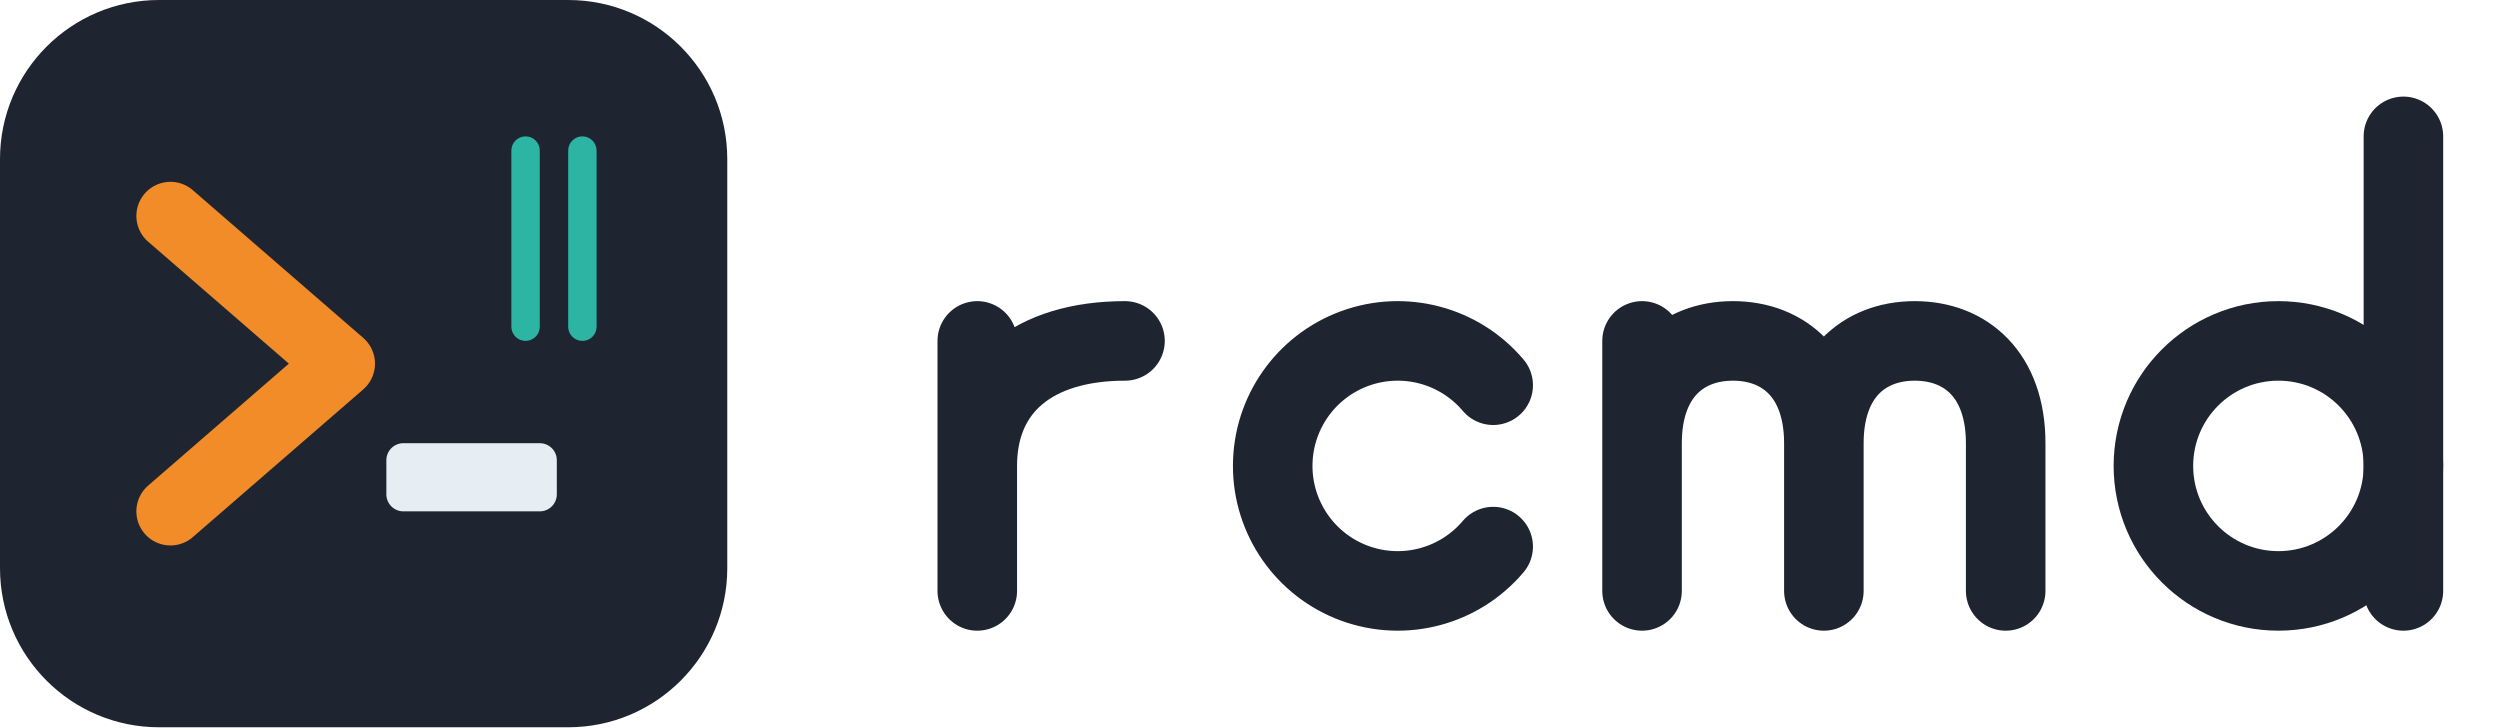
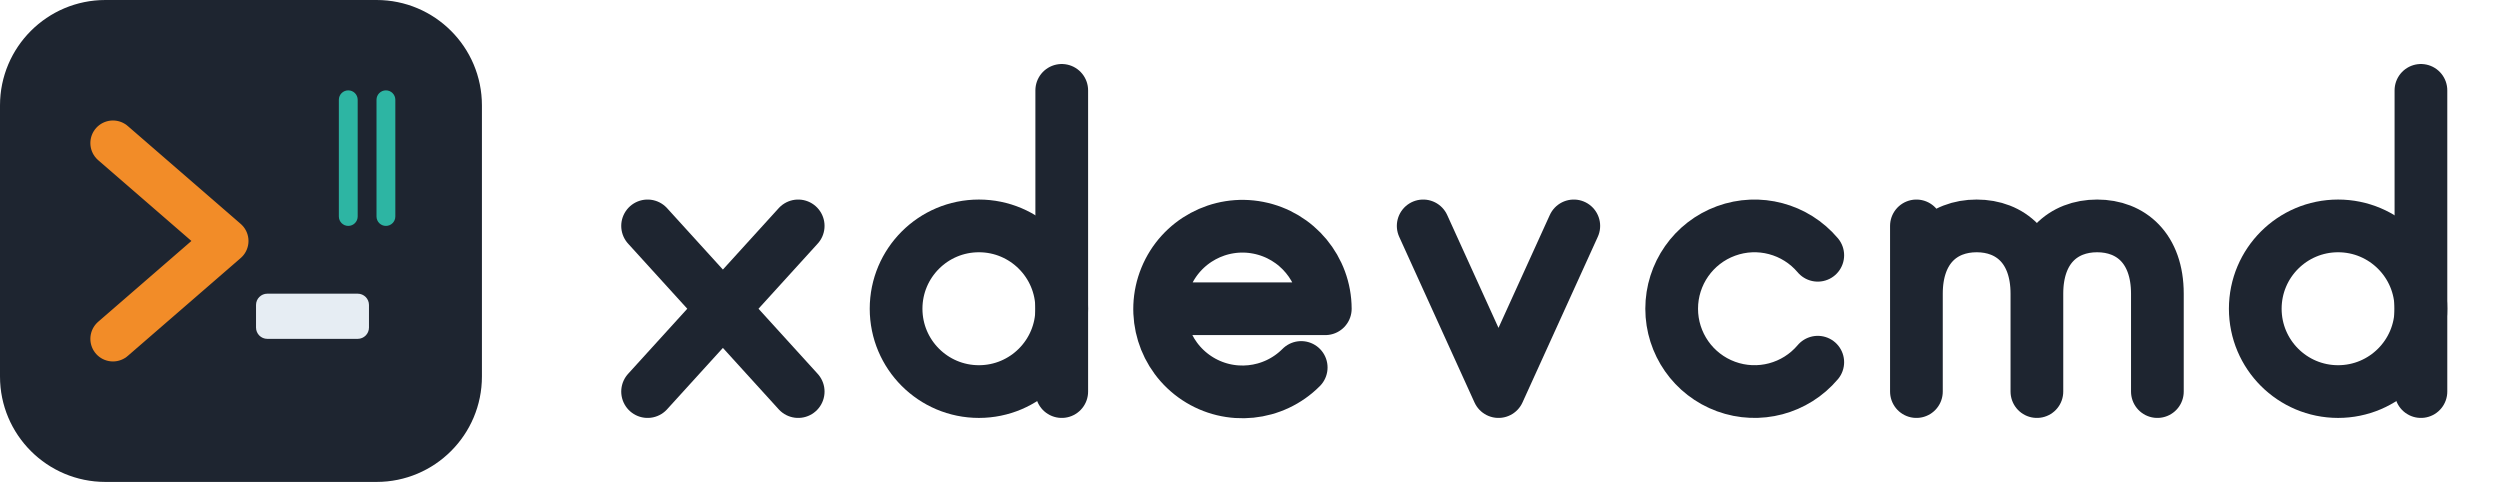
- <svg xmlns="http://www.w3.org/2000/svg" viewBox="0 0 220 64" width="330" height="96">
+ <svg xmlns="http://www.w3.org/2000/svg" viewBox="0 0 332 64" width="498" height="96">
  <rect width="64" height="64" rx="14" fill="#1E2530" />
  <path d="M15 19 L30 32 L15 45" fill="none" stroke="#F28C28" stroke-width="6" stroke-linecap="round" stroke-linejoin="round" />
  <rect x="34" y="39" width="15" height="6" rx="1.5" fill="#E6EDF3" />
  <rect x="45" y="12" width="2.5" height="18" rx="1.25" fill="#2DB5A3" />
  <rect x="50" y="12" width="2.5" height="18" rx="1.25" fill="#2DB5A3" />
  <g transform="translate(82 0)" fill="none" stroke="#1E2530" stroke-width="7" stroke-linecap="round" stroke-linejoin="round">
-     <path d="M4 52 V30 M4 41 C4 34 9 30 17 30" />
-     <path d="M49.4 33.9 A11 11 0 1 0 49.4 48.1" />
-     <path d="M62.5 52 V30 M62.5 39 C62.5 33 66 30 70.5 30 C75 30 78.5 33 78.5 39 V52 M78.5 39 C78.5 33 82 30 86.5 30 C91 30 94.5 33 94.5 39 V52" />
-     <circle cx="118.5" cy="41" r="11" />
-     <path d="M129.5 12 V52" />
+     <path d="M4 30 L24 52 M24 30 L4 52" />
+     <circle cx="48" cy="41" r="11" />
+     <path d="M59 12 V52" />
+     <path d="M72 41 H94 A11 11 0 1 0 90.8 48.8" />
+     <path d="M107 30 L117 52 L127 30" />
+     <path d="M159.4 33.9 A11 11 0 1 0 159.4 48.1" />
+     <path d="M172.5 52 V30 M172.5 39 C172.5 33 176 30 180.5 30 C185 30 188.5 33 188.5 39 V52 M188.5 39 C188.5 33 192 30 196.5 30 C201 30 204.5 33 204.5 39 V52" />
+     <circle cx="228.5" cy="41" r="11" />
+     <path d="M239.5 12 V52" />
  </g>
</svg>
